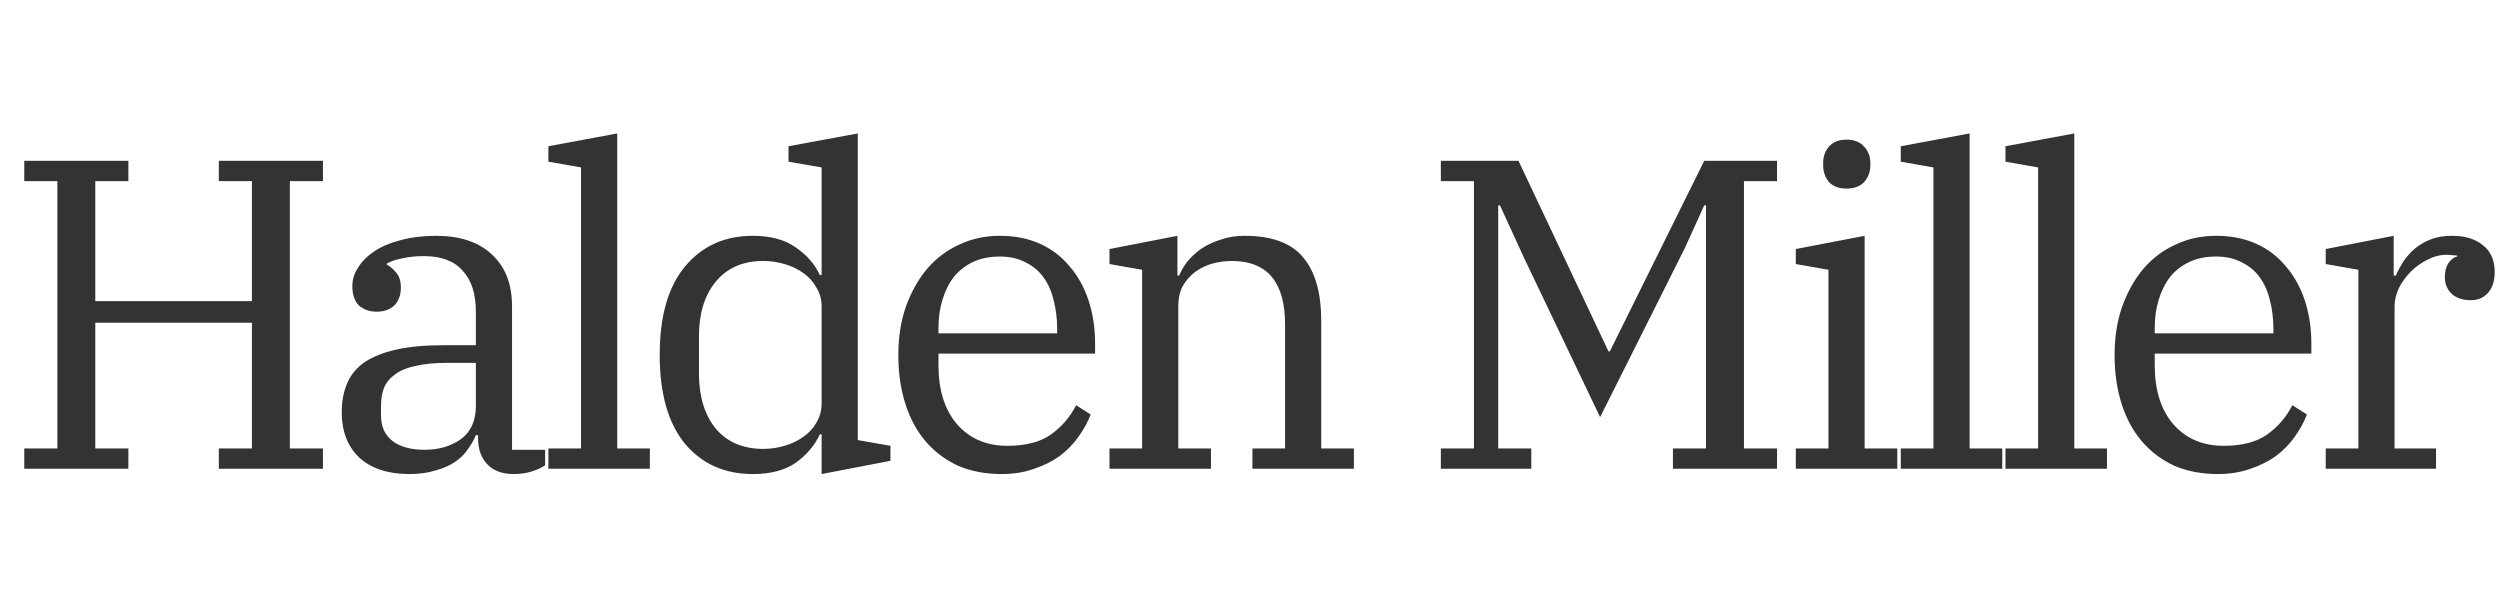
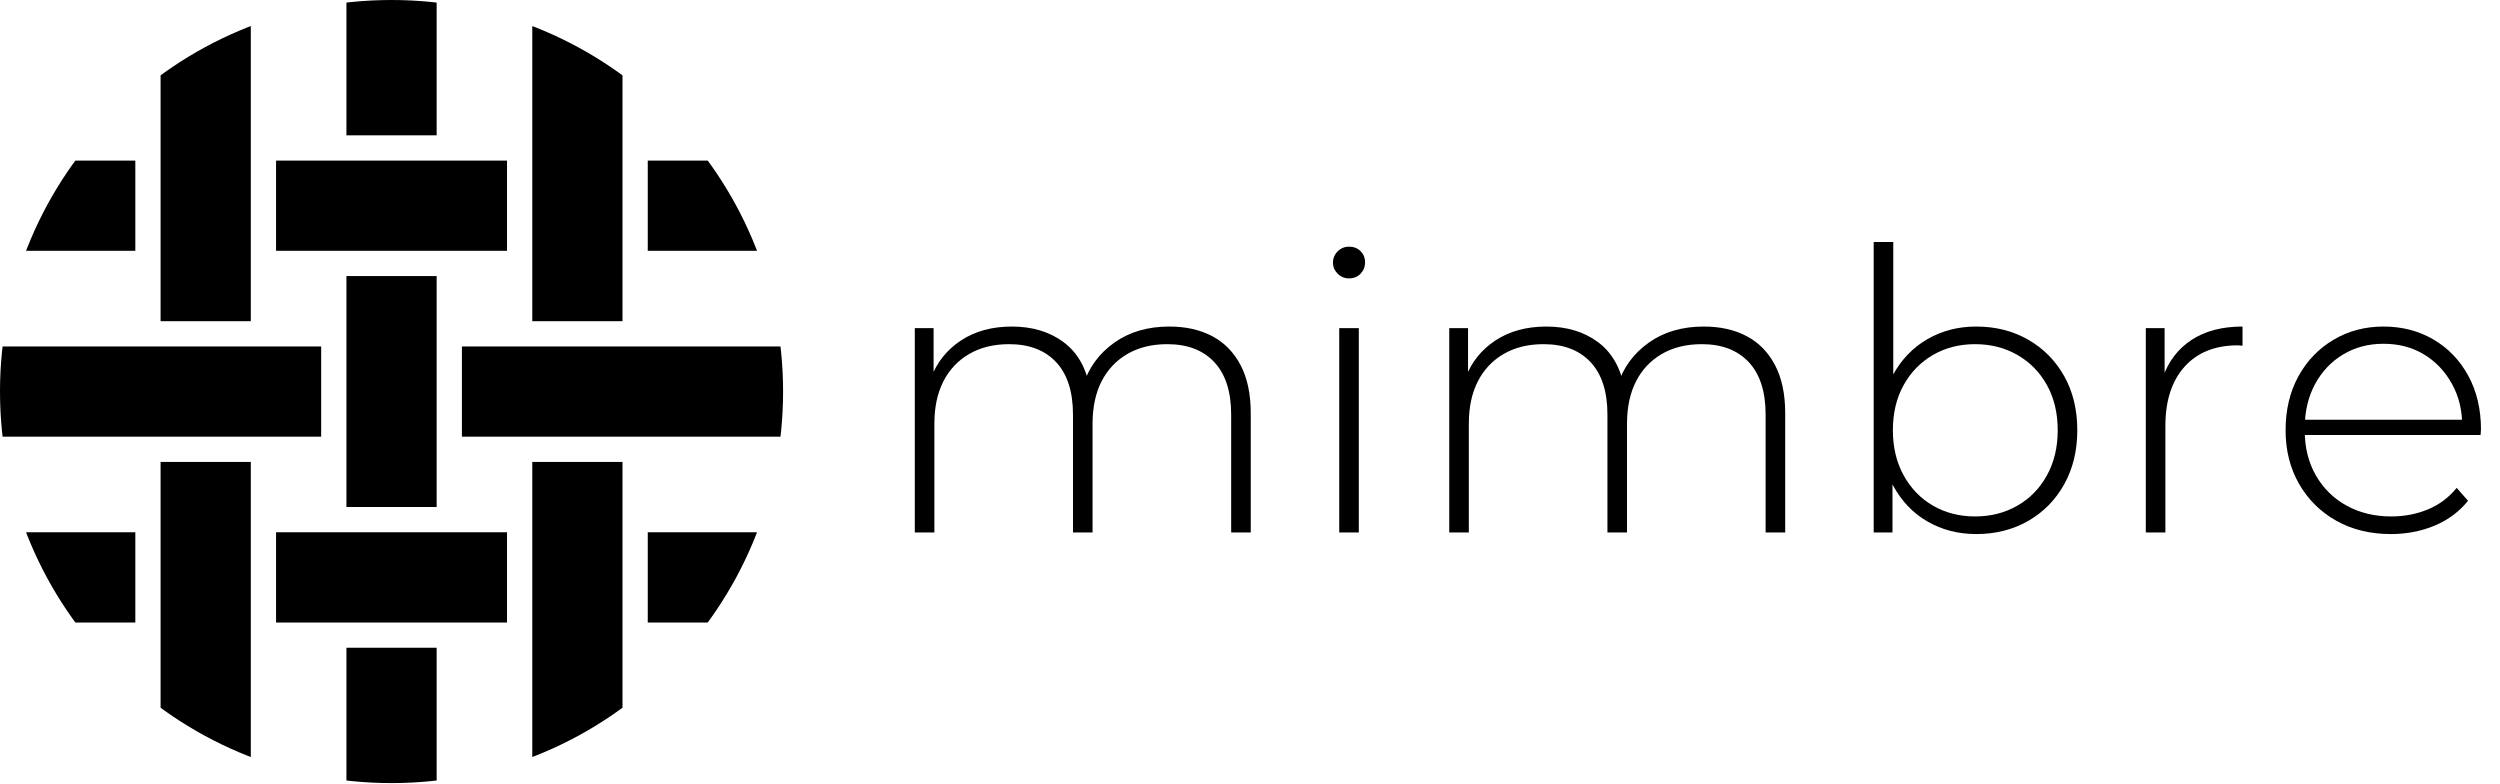
- <svg xmlns="http://www.w3.org/2000/svg" width="136" height="32" viewBox="0 0 136 32" fill="none">
-   <path d="M1.32 24.396H3.12V9.852H1.32V8.748H6.984V9.852H5.184V16.38H13.704V9.852H11.904V8.748H17.568V9.852H15.768V24.396H17.568V25.5H11.904V24.396H13.704V17.556H5.184V24.396H6.984V25.5H1.32V24.396ZM22.263 25.788C21.111 25.788 20.207 25.492 19.551 24.9C18.911 24.292 18.591 23.468 18.591 22.428C18.591 21.836 18.687 21.316 18.879 20.868C19.071 20.404 19.383 20.02 19.815 19.716C20.263 19.412 20.839 19.18 21.543 19.02C22.247 18.86 23.103 18.78 24.111 18.78H25.887V16.956C25.887 15.98 25.647 15.236 25.167 14.724C24.703 14.196 23.999 13.932 23.055 13.932C22.639 13.932 22.255 13.972 21.903 14.052C21.551 14.116 21.263 14.212 21.039 14.34V14.388C21.215 14.484 21.383 14.628 21.543 14.82C21.719 15.012 21.807 15.284 21.807 15.636C21.807 16.052 21.687 16.38 21.447 16.62C21.207 16.844 20.887 16.956 20.487 16.956C20.103 16.956 19.783 16.844 19.527 16.62C19.287 16.38 19.167 16.028 19.167 15.564C19.167 15.212 19.271 14.876 19.479 14.556C19.687 14.22 19.983 13.924 20.367 13.668C20.751 13.412 21.223 13.212 21.783 13.068C22.359 12.908 23.007 12.828 23.727 12.828C25.023 12.828 26.031 13.164 26.751 13.836C27.487 14.508 27.855 15.452 27.855 16.668V24.468H29.655V25.308C29.479 25.436 29.239 25.548 28.935 25.644C28.647 25.74 28.319 25.788 27.951 25.788C27.327 25.788 26.847 25.612 26.511 25.26C26.175 24.908 26.007 24.436 26.007 23.844V23.676H25.887C25.775 23.948 25.623 24.212 25.431 24.468C25.255 24.724 25.023 24.948 24.735 25.14C24.447 25.332 24.095 25.484 23.679 25.596C23.279 25.724 22.807 25.788 22.263 25.788ZM23.103 24.468C23.871 24.468 24.527 24.276 25.071 23.892C25.615 23.492 25.887 22.884 25.887 22.068V19.74H24.327C23.639 19.74 23.063 19.796 22.599 19.908C22.135 20.004 21.767 20.156 21.495 20.364C21.223 20.556 21.023 20.796 20.895 21.084C20.783 21.372 20.727 21.708 20.727 22.092V22.596C20.727 23.204 20.935 23.668 21.351 23.988C21.767 24.308 22.351 24.468 23.103 24.468ZM29.832 24.396H31.608V9.108L29.832 8.796V7.956L33.576 7.26V24.396H35.352V25.5H29.832V24.396ZM40.952 25.788C39.416 25.788 38.184 25.236 37.255 24.132C36.343 23.012 35.888 21.404 35.888 19.308C35.888 17.212 36.343 15.612 37.255 14.508C38.184 13.388 39.416 12.828 40.952 12.828C41.911 12.828 42.688 13.036 43.279 13.452C43.888 13.868 44.328 14.372 44.599 14.964H44.696V9.108L42.895 8.796V7.956L46.663 7.26V23.94L48.44 24.252V25.068L44.696 25.788V23.628H44.599C44.328 24.22 43.895 24.732 43.303 25.164C42.712 25.58 41.928 25.788 40.952 25.788ZM41.528 24.42C41.911 24.42 42.295 24.364 42.679 24.252C43.063 24.14 43.4 23.98 43.688 23.772C43.992 23.564 44.231 23.308 44.407 23.004C44.599 22.684 44.696 22.332 44.696 21.948V16.668C44.696 16.284 44.599 15.94 44.407 15.636C44.231 15.316 43.992 15.052 43.688 14.844C43.4 14.636 43.063 14.476 42.679 14.364C42.295 14.252 41.911 14.196 41.528 14.196C40.423 14.196 39.559 14.572 38.935 15.324C38.328 16.06 38.023 17.052 38.023 18.3V20.316C38.023 21.564 38.328 22.564 38.935 23.316C39.559 24.052 40.423 24.42 41.528 24.42ZM54.485 25.788C53.605 25.788 52.813 25.636 52.109 25.332C51.421 25.012 50.837 24.572 50.357 24.012C49.877 23.452 49.509 22.772 49.253 21.972C48.997 21.172 48.869 20.284 48.869 19.308C48.869 18.348 49.005 17.476 49.277 16.692C49.565 15.892 49.949 15.204 50.429 14.628C50.925 14.052 51.509 13.612 52.181 13.308C52.853 12.988 53.589 12.828 54.389 12.828C55.205 12.828 55.933 12.972 56.573 13.26C57.213 13.548 57.749 13.956 58.181 14.484C58.629 14.996 58.973 15.612 59.213 16.332C59.453 17.052 59.573 17.836 59.573 18.684V19.236H51.053V19.86C51.053 21.22 51.389 22.292 52.061 23.076C52.749 23.86 53.661 24.252 54.797 24.252C55.789 24.252 56.573 24.052 57.149 23.652C57.741 23.236 58.205 22.7 58.541 22.044L59.333 22.548C59.173 22.964 58.949 23.372 58.661 23.772C58.389 24.156 58.053 24.5 57.653 24.804C57.253 25.092 56.789 25.324 56.261 25.5C55.733 25.692 55.141 25.788 54.485 25.788ZM51.053 18.132H57.509V17.892C57.509 17.332 57.445 16.812 57.317 16.332C57.205 15.852 57.021 15.436 56.765 15.084C56.509 14.732 56.181 14.46 55.781 14.268C55.397 14.06 54.933 13.956 54.389 13.956C53.845 13.956 53.365 14.052 52.949 14.244C52.533 14.436 52.181 14.708 51.893 15.06C51.621 15.412 51.413 15.828 51.269 16.308C51.125 16.772 51.053 17.284 51.053 17.844V18.132ZM60.356 24.396H62.132V14.676L60.356 14.364V13.548L64.052 12.828V14.988H64.148C64.244 14.748 64.388 14.5 64.58 14.244C64.788 13.988 65.036 13.756 65.324 13.548C65.628 13.34 65.98 13.172 66.38 13.044C66.78 12.9 67.22 12.828 67.7 12.828C69.188 12.828 70.252 13.22 70.892 14.004C71.548 14.772 71.876 15.932 71.876 17.484V24.396H73.652V25.5H68.132V24.396H69.908V17.652C69.908 15.348 68.94 14.196 67.004 14.196C66.652 14.196 66.3 14.244 65.948 14.34C65.612 14.436 65.3 14.588 65.012 14.796C64.74 15.004 64.516 15.26 64.34 15.564C64.18 15.868 64.1 16.228 64.1 16.644V24.396H65.876V25.5H60.356V24.396ZM78.382 24.396H80.183V9.852H78.382V8.748H82.606L87.502 19.116H87.575L92.71 8.748H96.671V9.852H94.871V24.396H96.671V25.5H91.007V24.396H92.806V11.172H92.71L91.654 13.5L87.046 22.692L82.942 14.1L81.599 11.172H81.502V24.396H83.302V25.5H78.382V24.396ZM100.452 10.26C100.036 10.26 99.716 10.14 99.492 9.9C99.284 9.644 99.18 9.34 99.18 8.988V8.868C99.18 8.516 99.284 8.22 99.492 7.98C99.716 7.724 100.036 7.596 100.452 7.596C100.868 7.596 101.188 7.724 101.412 7.98C101.636 8.22 101.748 8.516 101.748 8.868V8.988C101.748 9.34 101.636 9.644 101.412 9.9C101.188 10.14 100.868 10.26 100.452 10.26ZM97.692 24.396H99.468V14.676L97.692 14.364V13.548L101.436 12.828V24.396H103.212V25.5H97.692V24.396ZM103.403 24.396H105.179V9.108L103.403 8.796V7.956L107.147 7.26V24.396H108.923V25.5H103.403V24.396ZM109.098 24.396H110.874V9.108L109.098 8.796V7.956L112.842 7.26V24.396H114.618V25.5H109.098V24.396ZM120.649 25.788C119.769 25.788 118.977 25.636 118.273 25.332C117.585 25.012 117.001 24.572 116.521 24.012C116.041 23.452 115.673 22.772 115.417 21.972C115.161 21.172 115.033 20.284 115.033 19.308C115.033 18.348 115.169 17.476 115.441 16.692C115.729 15.892 116.113 15.204 116.593 14.628C117.089 14.052 117.673 13.612 118.345 13.308C119.017 12.988 119.753 12.828 120.553 12.828C121.369 12.828 122.097 12.972 122.737 13.26C123.377 13.548 123.913 13.956 124.345 14.484C124.793 14.996 125.137 15.612 125.377 16.332C125.617 17.052 125.737 17.836 125.737 18.684V19.236H117.217V19.86C117.217 21.22 117.553 22.292 118.225 23.076C118.913 23.86 119.825 24.252 120.961 24.252C121.953 24.252 122.737 24.052 123.313 23.652C123.905 23.236 124.369 22.7 124.705 22.044L125.497 22.548C125.337 22.964 125.113 23.372 124.825 23.772C124.553 24.156 124.217 24.5 123.817 24.804C123.417 25.092 122.953 25.324 122.425 25.5C121.897 25.692 121.305 25.788 120.649 25.788ZM117.217 18.132H123.673V17.892C123.673 17.332 123.609 16.812 123.481 16.332C123.369 15.852 123.185 15.436 122.929 15.084C122.673 14.732 122.345 14.46 121.945 14.268C121.561 14.06 121.097 13.956 120.553 13.956C120.009 13.956 119.529 14.052 119.113 14.244C118.697 14.436 118.345 14.708 118.057 15.06C117.785 15.412 117.577 15.828 117.433 16.308C117.289 16.772 117.217 17.284 117.217 17.844V18.132ZM126.52 24.396H128.296V14.676L126.52 14.364V13.548L130.216 12.828V14.988H130.336C130.448 14.732 130.584 14.476 130.744 14.22C130.92 13.964 131.128 13.732 131.368 13.524C131.624 13.316 131.912 13.148 132.232 13.02C132.568 12.892 132.952 12.828 133.384 12.828C134.088 12.828 134.648 12.996 135.064 13.332C135.496 13.668 135.712 14.156 135.712 14.796C135.712 15.276 135.592 15.652 135.352 15.924C135.112 16.196 134.8 16.332 134.416 16.332C133.984 16.332 133.64 16.22 133.384 15.996C133.128 15.756 133 15.452 133 15.084C133 14.764 133.064 14.508 133.192 14.316C133.336 14.108 133.496 13.988 133.672 13.956V13.908C133.608 13.892 133.528 13.884 133.432 13.884C133.336 13.868 133.216 13.86 133.072 13.86C132.736 13.86 132.4 13.948 132.064 14.124C131.728 14.284 131.424 14.5 131.152 14.772C130.896 15.028 130.68 15.324 130.504 15.66C130.344 15.996 130.264 16.332 130.264 16.668V24.396H132.52V25.5H126.52V24.396Z" fill="#191818" fill-opacity="0.88" />
+ <svg xmlns="http://www.w3.org/2000/svg" viewBox="0 0 1277 400" role="img" aria-label="mimbre">
+   <defs>
+     <clipPath id="lhn">
+       <circle cx="434.0" cy="434.0" r="434" />
+     </clipPath>
+   </defs>
+   <g transform="translate(0.00,0.00) scale(0.460829)">
+     <g clip-path="url(#lhn)">
+       <rect x="178.0" y="0.0" width="100.0" height="356.0" fill="#000000" />
+       <rect x="178.0" y="512.0" width="100.0" height="356.0" fill="#000000" />
+       <rect x="384.0" y="0.0" width="100.0" height="150.0" fill="#000000" />
+       <rect x="384.0" y="306.0" width="100.0" height="256.0" fill="#000000" />
+       <rect x="384.0" y="718.0" width="100.0" height="150.0" fill="#000000" />
+       <rect x="590.0" y="0.0" width="100.0" height="356.0" fill="#000000" />
+       <rect x="590.0" y="512.0" width="100.0" height="356.0" fill="#000000" />
+       <rect x="0.0" y="178.0" width="150.0" height="100.0" fill="#000000" />
+       <rect x="306.0" y="178.0" width="256.0" height="100.0" fill="#000000" />
+       <rect x="718.0" y="178.0" width="150.0" height="100.0" fill="#000000" />
+       <rect x="0.0" y="384.0" width="356.0" height="100.0" fill="#000000" />
+       <rect x="512.0" y="384.0" width="356.0" height="100.0" fill="#000000" />
+       <rect x="0.0" y="590.0" width="150.0" height="100.0" fill="#000000" />
+       <rect x="306.0" y="590.0" width="256.0" height="100.0" fill="#000000" />
+       <rect x="718.0" y="590.0" width="150.0" height="100.0" fill="#000000" />
+     </g>
+   </g>
+   <g fill="#000000" transform="translate(446.08,272.00)">
+     <g transform="translate(0.00,0) scale(0.2,-0.2)">
+       <path d="M106 0V522H154V378L147 394Q170 455 224.0 490.5Q278 526 354 526Q432 526 485.5 486.5Q539 447 553 369L536 376Q557 443 615.0 484.5Q673 526 756 526Q819 526 865.5 501.5Q912 477 938.0 427.5Q964 378 964 305V0H914V301Q914 389 871.0 435.0Q828 481 751 481Q692 481 649.0 456.0Q606 431 583.0 386.0Q560 341 560 278V0H510V301Q510 389 467.0 435.0Q424 481 347 481Q288 481 245.0 456.0Q202 431 179.0 386.0Q156 341 156 278V0Z" />
+     </g>
+     <g transform="translate(216.80,0) scale(0.2,-0.2)">
+       <path d="M106 0V522H156V0ZM131 649Q114 649 102.0 661.0Q90 673 90 689Q90 706 102.0 718.0Q114 730 131 730Q149 730 160.5 718.5Q172 707 172 690Q172 673 160.5 661.0Q149 649 131 649Z" />
+     </g>
+     <g transform="translate(273.00,0) scale(0.2,-0.2)">
+       <path d="M106 0V522H154V378L147 394Q170 455 224.0 490.5Q278 526 354 526Q432 526 485.5 486.5Q539 447 553 369L536 376Q557 443 615.0 484.5Q673 526 756 526Q819 526 865.5 501.5Q912 477 938.0 427.5Q964 378 964 305V0H914V301Q914 389 871.0 435.0Q828 481 751 481Q692 481 649.0 456.0Q606 431 583.0 386.0Q560 341 560 278V0H510V301Q510 389 467.0 435.0Q424 481 347 481Q288 481 245.0 456.0Q202 431 179.0 386.0Q156 341 156 278V0Z" />
+     </g>
+     <g transform="translate(489.80,0) scale(0.2,-0.2)">
+       <path d="M368 -4Q299 -4 243.5 28.0Q188 60 155.5 120.0Q123 180 123 261Q123 344 155.5 403.0Q188 462 243.5 494.0Q299 526 368 526Q442 526 500.5 492.5Q559 459 592.5 399.5Q626 340 626 261Q626 183 592.5 123.0Q559 63 500.5 29.5Q442 -4 368 -4ZM106 0V742H156V353L146 262L154 171V0ZM365 41Q425 41 473.0 68.5Q521 96 548.5 146.0Q576 196 576 261Q576 327 548.5 376.5Q521 426 473.0 453.5Q425 481 365 481Q305 481 257.5 453.5Q210 426 182.5 376.5Q155 327 155 261Q155 196 182.5 146.0Q210 96 257.5 68.5Q305 41 365 41Z" />
+     </g>
+     <g transform="translate(628.80,0) scale(0.2,-0.2)">
+       <path d="M106 0V522H154V379L149 395Q171 458 223.0 492.0Q275 526 353 526V477Q350 477 347.0 477.5Q344 478 341 478Q254 478 205.0 423.5Q156 369 156 272V0Z" />
+     </g>
+     <g transform="translate(711.60,0) scale(0.2,-0.2)">
+       <path d="M318 -4Q239 -4 178.5 30.0Q118 64 83.5 124.0Q49 184 49 261Q49 339 81.5 398.5Q114 458 171.0 492.0Q228 526 299 526Q370 526 426.5 493.0Q483 460 515.5 400.5Q548 341 548 263Q548 260 547.5 256.5Q547 253 547 249H86V288H520L500 269Q501 330 474.5 378.5Q448 427 403.0 454.5Q358 482 299 482Q241 482 195.5 454.5Q150 427 124.0 378.5Q98 330 98 268V259Q98 195 126.5 145.5Q155 96 205.0 68.5Q255 41 319 41Q369 41 412.5 59.0Q456 77 486 114L515 81Q481 39 429.5 17.5Q378 -4 318 -4Z" />
+     </g>
+   </g>
</svg>
